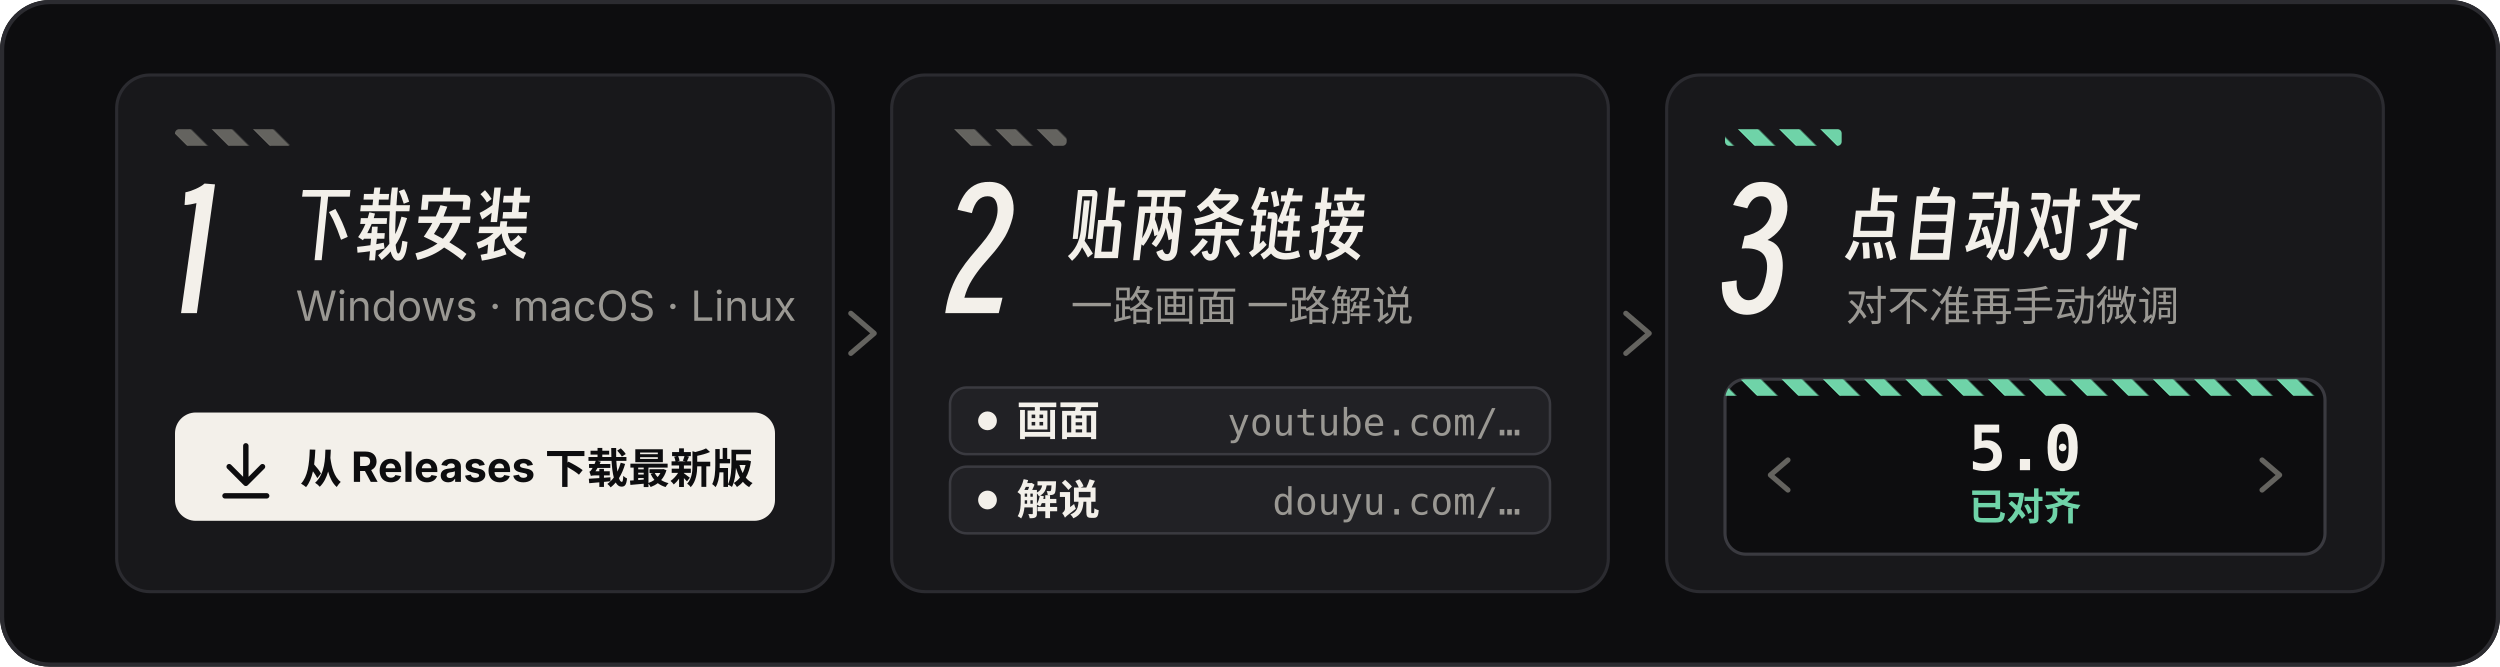
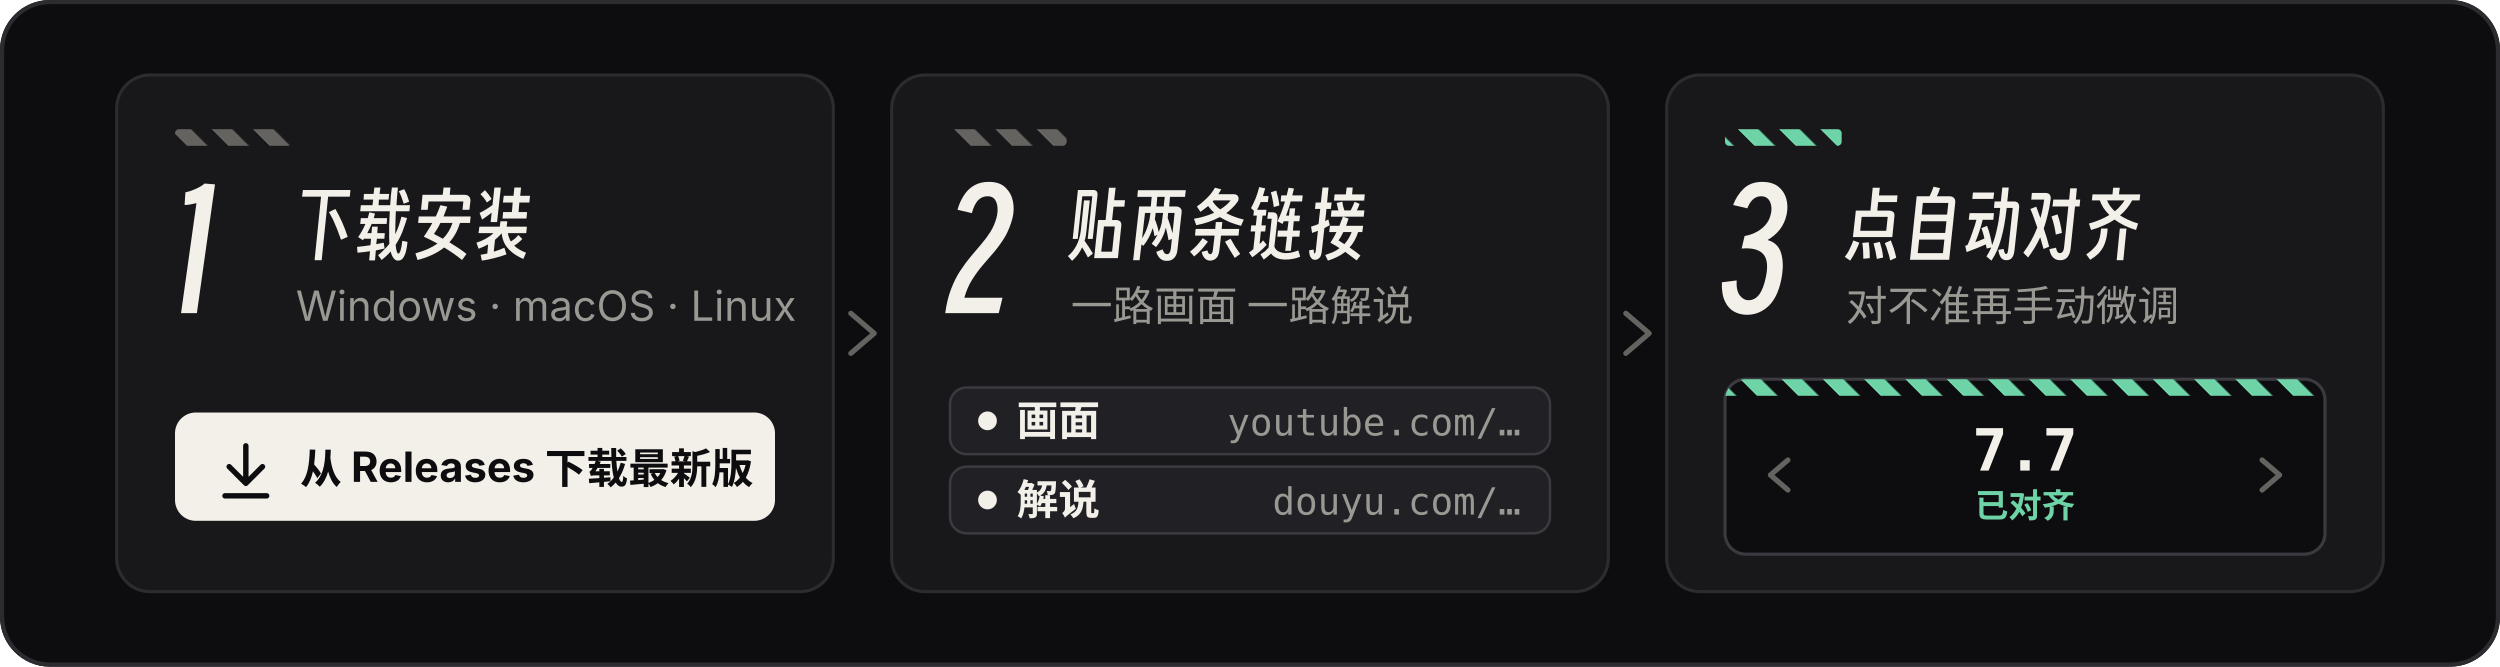
<svg xmlns="http://www.w3.org/2000/svg" width="1200" height="320" viewBox="0 0 1200 320" role="img" aria-labelledby="title desc">
  <defs>
    <pattern id="lock" width="14" height="14" patternUnits="userSpaceOnUse" patternTransform="rotate(-45)">
      <rect width="7.0" height="14" fill="#6fd3a8" />
    </pattern>
    <pattern id="ash" width="14" height="14" patternUnits="userSpaceOnUse" patternTransform="rotate(-45)">
      <rect width="7.0" height="14" fill="#64635f" />
    </pattern>
  </defs>
  <rect width="1200" height="320" rx="24" fill="#0d0d0f" />
  <rect x="1" y="1" width="1198" height="318" rx="23" fill="none" stroke="#2b2b30" stroke-width="2" />
  <rect x="56" y="36" width="344" height="248" rx="16" fill="#18181b" stroke="#2b2b30" stroke-width="1.5" />
  <rect x="84" y="62" width="56" height="8" rx="2" fill="url(#ash)" />
  <path d="M94.5 150.3H86.9L94.3 97.5Q93 97.8 91.5 98.1Q90 98.4 88.6 98.4L89 92.3Q91.2 91.9 93.9 90.7Q96.6 89.5 98.2 88.1L103.2 88.5Z" fill="#f3f0ea" />
  <path d="M151 124.9 154.1 94.4H145L145.4 91.2H168.2L167.9 94.4H157.5L154.4 124.9ZM166.9 113.7 163.7 115.1Q162.8 112.6 161.9 110.2Q160.9 107.7 159.9 105.5Q158.8 103.4 157.9 101.8L161 100.3Q162.6 103.1 164.2 106.6Q165.7 110 166.9 113.7ZM181.5 122.5Q183.2 121.1 184.5 119.7Q185.9 118.4 186.9 117Q186.8 115.7 186.8 114.3Q186.8 111.3 186.8 108Q186.9 104.7 187.1 101.4H172.9L173.2 98.5H178.8L179.1 95.8H174.5L174.7 93.1H179.3L179.7 90H182.6L182.2 93.1H186.8L186.5 95.8H181.9L181.7 98.5H187.3Q187.4 96.2 187.6 94Q187.8 91.9 188.1 90H191Q190.6 93.8 190.3 98.5H196.8L196.5 101.4H190Q189.9 104.2 189.8 107Q189.7 109.8 189.7 112.4Q190.7 110.5 191.4 108.4Q192.1 106.3 192.7 104L195.4 104.7Q194.3 108.2 193.1 111.4Q191.8 114.6 189.9 117.5Q190.3 121.7 191.2 121.7Q191.8 121.7 192.3 120.1Q192.8 118.4 193.1 115.6L195.6 116.1Q195.4 118.5 194.9 120.5Q194.4 122.5 193.5 123.8Q192.6 125.1 191 125.1Q189.8 125.1 188.9 123.9Q188 122.7 187.5 120.7Q186.6 121.8 185.5 122.8Q184.4 123.8 183.2 124.8ZM193.8 97.8Q193.3 96.3 192.7 94.6Q192.1 92.9 191.4 91.8L194 90.8Q194.6 91.8 195.3 93.5Q195.9 95.3 196.4 96.8ZM171.6 121.3 171.4 118.5Q174.6 118.2 177.8 117.7L178.1 114.6H174.7Q174.5 115 174.2 115.3L171.9 113.8Q173.9 111 175.4 107.5H172.9L173.2 104.7H176.5Q176.9 103.4 177.3 101.9L180 102.5Q179.7 103.6 179.4 104.7H185.8L185.6 107.5H178.4Q177.4 109.8 176.3 111.9H178.3L178.6 108.8H181.3L181.1 111.9H184.7L184.5 114.6H180.9L180.6 117.2Q182.4 116.9 184.2 116.5L184.6 119.3Q182.6 119.8 180.4 120.2L180 125H177.2L177.6 120.6Q176.1 120.8 174.6 121Q173.1 121.1 171.6 121.3ZM202.1 100.7 202.8 93.5H212.5L212.9 90H216.2L215.9 93.5H222.8Q224.5 93.5 225.2 94.4Q225.9 95.2 225.8 96.5L225.3 100.7H222L222.4 96.7H205.7L205.3 100.7ZM200.4 124.8 199.4 121.6Q202.6 120.7 205.2 119.6Q207.9 118.4 210 116.9Q206.9 115.2 203.4 113.6Q204.5 112.1 205.5 110.4Q206.6 108.8 207.5 107H200.7L201 103.9H209.2Q210.5 101 211.4 98.5L214.7 99.2Q213.8 101.6 212.9 103.9H225.9L225.6 107H220.8Q219.1 112.6 215.7 116.3Q217.9 117.7 220.1 119.1Q222.2 120.5 223.9 121.9L221.8 124.8Q217.7 121.5 213.2 118.8Q210.7 120.8 207.5 122.3Q204.3 123.8 200.4 124.8ZM208.3 112.3Q210.3 113.4 212.6 114.6Q215.7 111.5 217.2 107H211.4Q210.7 108.5 209.9 109.8Q209.1 111.1 208.3 112.3ZM253 101.8 252.7 104.9H241.2L241.5 101.8H245.7L246.1 97.2H241.4L241.8 94H246.5L246.9 90H250.1L249.7 94H254.4L254.1 97.2H249.3L248.9 101.8ZM231.4 105.4 230.2 102.2Q233.5 100.6 236.4 98.4L237.3 90H240.4L238.6 106.6H235.5L236 102.1Q234.9 103 233.7 103.8Q232.6 104.6 231.4 105.4ZM232.8 91.3Q233.7 92.3 234.5 93.3Q235.3 94.4 236 95.5L233.7 97.2Q233.1 96.1 232.3 95.1Q231.5 94.1 230.6 93.2ZM231.3 125.1 230.7 122.3Q232.3 122 233.9 121.7L234.3 117.3Q232.2 118.5 229.7 119.4L228.7 116.5Q231.2 115.7 233.3 114.5Q235.3 113.4 236.9 111.9H229.7L230.1 108.8H239.9L240.2 106.2H243.5L243.2 108.8H252.9L252.6 111.9H243.8Q243.9 112.9 244.3 113.9Q244.6 114.9 245.2 115.9Q246.2 115.3 247.2 114.5Q248.1 113.7 248.8 112.8L250.7 114.7Q249 116.6 246.8 117.9Q247.8 118.9 249.2 119.7Q250.6 120.6 252.5 121.3L251.2 124.3Q247.5 122.7 245.3 120.7Q243.1 118.8 242 116.5Q241 114.3 240.8 112Q239.4 113.6 237.6 115.1L237 120.8Q239.5 120.1 242.1 118.9L243.1 122.1Q240.2 123.2 237.2 123.9Q234.2 124.7 231.3 125.1Z" fill="#f3f0ea" />
  <text x="142" y="154" font-family="-apple-system, BlinkMacSystemFont, 'Segoe UI', 'PingFang SC', 'Microsoft YaHei', 'Noto Sans SC', sans-serif" font-size="20" font-weight="400" fill="#9a9893">Windows · macOS · Linux</text>
  <rect x="84" y="198" width="288" height="52" rx="10" fill="#f3f0ea" />
  <path d="M118,214 V230 M110,224 L118,232 L126,224 M108,238 H128" stroke="#0d0d0f" stroke-width="2.6" fill="none" stroke-linecap="round" stroke-linejoin="round" />
  <text x="144" y="232" font-family="-apple-system, BlinkMacSystemFont, 'Segoe UI', 'PingFang SC', 'Microsoft YaHei', 'Noto Sans SC', sans-serif" font-size="20" font-weight="700" fill="#0d0d0f">从 Releases 下载最新版</text>
  <path d="M408.4,150.4 L419.6,160.0 L408.4,169.6" stroke="#64635f" stroke-width="2.5" fill="none" stroke-linecap="round" stroke-linejoin="round" />
  <rect x="428" y="36" width="344" height="248" rx="16" fill="#18181b" stroke="#2b2b30" stroke-width="1.5" />
  <rect x="456" y="62" width="56" height="8" rx="2" fill="url(#ash)" />
  <path d="M481.2 142.9 479.4 150.3H453.7Q454.6 143.7 456.5 138.8Q458.4 133.8 460.9 130Q463.4 126.2 466 123.1Q468.6 120 471 117.2Q473.5 114.3 475.4 111.3Q477.3 108.2 478.3 104.6Q479 102 478.8 99.6Q478.6 97.2 477.5 95.7Q476.4 94.2 474 94.2Q471.4 94.2 469.5 96.1Q467.6 98.1 466.5 102.3L459.6 100.7Q460.6 97 462.6 93.9Q464.5 90.8 467.6 89Q470.7 87.2 475.1 87.3Q479.9 87.4 482.6 90Q485.4 92.7 486.2 96.6Q487 100.6 486 104.7Q484.7 109.6 482.5 113.5Q480.2 117.3 477.4 120.7Q474.6 124 471.7 127.3Q468.9 130.6 466.6 134.3Q464.2 138.1 462.9 142.9Z" fill="#f3f0ea" />
  <path d="M540 96.1 539.7 99.2H534.5L533.8 105.6H535.5Q537.1 105.6 537.8 106.4Q538.4 107.3 538.2 108.5L536.6 123.9H525.2L527.1 105.6H530.7L532.3 90.1H535.5L534.8 96.1ZM517.3 114.7H514.9L517.4 91.2H524.8Q525.8 91.2 526.4 91.8Q526.9 92.5 526.8 93.7L524.5 114.7H522.1L524.3 94.2H519.5ZM523.1 96.2 521.5 110.7Q521.3 113.4 520.6 115.6Q521.6 117 522.6 118.5Q523.5 119.9 524.6 121.7L522.2 123.6Q521.5 122.2 520.8 121Q520.1 119.8 519.4 118.7Q518.6 120.6 517.4 122.2Q516.2 123.8 514.6 125.2L512.6 122.9Q515.1 120.9 516.7 117.8Q518.3 114.7 518.8 110.6L520.3 96.2ZM528.6 120.8H533.8L535.1 108.7H529.9ZM569.2 91.3 568.8 94.5H561.6Q561.5 95.6 561.4 96.8Q561.3 98 561.2 99.1H564.4Q565.7 99.1 566.5 99.8Q567.3 100.5 567.2 101.8L565.2 119.7Q565 122.3 563.7 123.7Q562.4 125.2 560.3 125.2Q558.3 125.3 557 124.2Q555.7 123.1 555 120.9L558 119.7Q558.5 121 559 121.5Q559.4 122 560.2 122Q561 122 561.4 121.3Q561.8 120.6 562 119.4L562.5 114.7L560.9 115.3Q560.6 113.6 560.3 112.2Q560 110.7 559.6 109.3Q559 111.8 557.9 114Q556.8 116.3 554.9 118.6L552.8 117Q554.5 114.8 555.6 112.7L554.1 113.4Q554 112.4 553.8 111.4Q553.6 110.4 553.3 109.5Q552.6 111.7 551.5 113.9Q550.4 116 548.8 118L547.9 117.3L547 124.9H543.9L546.8 99.1H552.4Q552.5 98 552.6 96.8Q552.7 95.6 552.8 94.5H545.9L546.2 91.3ZM555.1 99.1H558.6Q558.7 98 558.8 96.8Q558.9 95.6 559.1 94.5H555.5Q555.4 95.6 555.3 96.8Q555.2 98 555.1 99.1ZM549.6 102.2 548.2 114.4Q550 111.5 550.9 108.5Q551.9 105.5 552.2 102.2ZM554.3 105.2Q555.5 107.9 556.2 111.4Q557.1 109.3 557.6 107.1Q558 104.8 558.3 102.2H554.7Q554.6 103.8 554.3 105.2ZM560.5 104.6Q561.1 106.3 561.7 108.1Q562.3 109.9 562.8 112L563.8 102.2H560.7Q560.6 102.8 560.6 103.4Q560.5 104 560.5 104.6ZM574.2 108.1 573.1 105Q578.3 104.2 582.8 102.1Q581.1 100.6 579.9 98.9Q579 99.6 578.1 100.3Q577.2 101 576.2 101.7L574.5 99.1Q576.2 98 577.9 96.4Q579.6 94.9 581 93.3Q582.3 91.6 583.2 90.1L586.2 90.9Q585.6 92 584.8 93.2H592Q593.2 93.2 593.9 93.8Q594.5 94.4 594.5 95.2Q594.6 96.1 594 96.9Q592.9 98.5 591.5 99.8Q590.2 101.2 588.6 102.3Q590.3 103.2 592.4 104Q594.5 104.8 597 105.4L595.7 108.4Q592.7 107.6 590.2 106.6Q587.7 105.5 585.5 104.2Q583.1 105.5 580.2 106.5Q577.3 107.5 574.2 108.1ZM582.1 96.7Q583.5 98.9 585.7 100.5Q587.2 99.6 588.5 98.5Q589.8 97.4 590.7 96.2H582.5Q582.3 96.4 582.1 96.7ZM586.7 106.6 586.4 109.9H594.8L594.5 113.1H586.1L585.3 120.1Q585 122.8 583.8 123.9Q582.6 125.1 580.8 125.1Q579.4 125.1 578.3 124Q577.2 122.9 576.8 120.9L579.6 120.2Q579.8 121.3 580.2 121.7Q580.6 122 581 122Q581.5 122 581.8 121.4Q582.1 120.8 582.2 119.8L583 113.1H573.6L573.9 109.9H583.3L583.6 106.6ZM579.8 116Q578.4 117.9 576.8 119.7Q575.2 121.5 573.2 123.1L571.2 120.8Q573 119.4 574.5 117.8Q576 116.1 577.3 114.3ZM590.7 114.6Q591.8 116.6 592.9 118.4Q594.1 120.2 595.3 121.9L592.7 123.8Q591.5 122 590.4 120.1Q589.2 118.1 588 116ZM607.6 108.2 607.3 111.1H605.2L604.6 117.1Q605 116.7 605.5 116.3Q605.9 115.8 606.3 115.4L608 117.5Q606.6 119.1 604.7 120.7Q602.8 122.3 601.1 123.5L599.5 121.2Q600 120.8 600.5 120.5Q601 120.1 601.6 119.6L602.5 111.1H600.3L600.6 108.2H602.8L603.3 103.5H601.6L601.9 101.2L600.5 99.9Q601.7 97.6 602.7 95.2Q603.7 92.8 604.4 89.8L607.3 90.4Q606.8 92.3 606.2 94.1H608.9L608.6 97H605.1Q604.7 98 604.3 98.9Q603.9 99.8 603.4 100.7H607.9L607.6 103.5H606L605.5 108.2ZM619.6 120.4H616.9L617.7 113.6H613.1L613.4 110.7H617.9L618.5 106.2H616.2Q615.9 106.8 615.6 107.5L613.2 106.2Q614.3 103.9 615.2 101.5Q616.1 99.1 616.8 96.7H614.7L615 93.8H617.6Q618.1 92 618.5 90.1L621.1 90.5Q620.7 92.2 620.3 93.8H625.3L625 96.7H619.5Q619.1 98.4 618.5 100.1Q617.9 101.8 617.3 103.5H618.7L619.1 100H621.7L621.3 103.5H624L623.7 106.2H621L620.6 110.7H624L623.7 113.6H620.3ZM610 92.3 612.6 91.5Q613.1 93.2 613.5 95Q613.9 96.8 614.1 98.6L611.4 99.4Q611.2 97.5 610.8 95.7Q610.5 93.9 610 92.3ZM606.6 124.6 605 122.1Q606.1 121.4 607.1 120.7Q608 119.9 608.9 118.9L610.4 105H608.3L608.7 101.9H610.8Q613.5 101.9 613.2 105.1L611.7 118.4Q612.4 120.2 614 120.8Q615.5 121.5 617.3 121.5Q618.8 121.5 620.4 121.1Q621.9 120.7 623.2 120.2L624.1 123.2Q622.8 123.8 620.9 124.2Q619 124.6 617 124.6Q615 124.6 613.2 124Q611.3 123.3 610.1 121.7Q609.2 122.5 608.4 123.2Q607.5 123.9 606.6 124.6ZM628.4 120.1 630.6 119.8Q630.6 120.9 630.7 121.3Q630.9 121.7 631 121.7Q631.2 121.7 631.3 121.3Q631.5 121 631.6 120L632.6 110.8Q631.9 111.1 631.2 111.3Q630.5 111.6 629.8 111.8L629.3 108.8Q630.2 108.5 631.1 108.2Q632.1 107.9 632.9 107.5L633.7 100.3H631.2L631.5 97.2H634L634.8 90H637.7L637 97.2H639.2L638.8 100.3H636.7L636.1 106.1Q636.8 105.7 637.6 105.3L638.3 108.1Q637.1 108.8 635.7 109.5L634.5 120.3Q634.3 122.9 633.3 123.8Q632.3 124.8 631.1 124.7Q629.9 124.7 629.2 123.6Q628.4 122.6 628.4 120.1ZM655.1 93.3 654.8 96.3H640.3L640.6 93.3H646L646.4 90H649.3L649 93.3ZM641.6 97.4 644.3 96.8Q644.5 98 644.7 99Q645 100.1 645.3 101H648.3Q649.4 99 650.2 96.9L652.6 97.8Q652.1 99.4 651.3 101H654.9L654.6 104H638.8L639.1 101H642.4Q642.2 100.1 642 99.2Q641.8 98.3 641.6 97.4ZM637.4 125.1 636.1 122.4Q638.1 121.7 639.9 121Q641.6 120.2 643 119.1Q642 118.4 640.9 117.8Q639.8 117.1 638.6 116.5Q639.3 115.4 640.1 114.1Q640.8 112.8 641.5 111.4H638L638.4 108.4H642.9Q643.9 106 644.6 104L647.3 104.9Q646.8 106.6 646.1 108.4H654.3L653.9 111.4H651.9Q650.5 115.8 647.8 118.8Q649.2 119.8 650.5 120.7Q651.9 121.7 653 122.7L651.2 125Q649.8 123.9 648.4 122.9Q647.1 121.9 645.7 120.9Q644 122.3 641.9 123.3Q639.9 124.3 637.4 125.1ZM642.5 115.4Q643.2 115.8 643.9 116.3Q644.6 116.7 645.3 117.2Q647.5 114.8 648.8 111.4H644.8Q644.2 112.5 643.7 113.5Q643.1 114.5 642.5 115.4Z" fill="#f3f0ea" />
  <text x="514" y="154" font-family="-apple-system, BlinkMacSystemFont, 'Segoe UI', 'PingFang SC', 'Microsoft YaHei', 'Noto Sans SC', sans-serif" font-size="20" font-weight="400" fill="#9a9893">一路画面 一路解说</text>
  <rect x="456" y="186" width="288" height="32" rx="8" fill="#212125" stroke="#3a3a40" stroke-width="1.2" />
  <circle cx="474" cy="202" r="4.5" fill="#f3f0ea" />
  <text x="488" y="209" font-family="-apple-system, BlinkMacSystemFont, 'Segoe UI', 'PingFang SC', 'Microsoft YaHei', 'Noto Sans SC', sans-serif" font-size="20" font-weight="700" fill="#f3f0ea">画面</text>
  <text x="730" y="209" font-family="ui-monospace, SFMono-Regular, 'Cascadia Mono', Menlo, Consolas, monospace" font-size="18" font-weight="400" fill="#9a9893" text-anchor="end">youtube.com/…</text>
  <rect x="456" y="224" width="288" height="32" rx="8" fill="#212125" stroke="#3a3a40" stroke-width="1.2" />
  <circle cx="474" cy="240" r="4.5" fill="#f3f0ea" />
  <text x="488" y="247" font-family="-apple-system, BlinkMacSystemFont, 'Segoe UI', 'PingFang SC', 'Microsoft YaHei', 'Noto Sans SC', sans-serif" font-size="20" font-weight="700" fill="#f3f0ea">解说</text>
  <text x="730" y="247" font-family="ui-monospace, SFMono-Regular, 'Cascadia Mono', Menlo, Consolas, monospace" font-size="18" font-weight="400" fill="#9a9893" text-anchor="end">douyu.com/…</text>
  <path d="M780.4,150.4 L791.6,160.0 L780.4,169.6" stroke="#64635f" stroke-width="2.5" fill="none" stroke-linecap="round" stroke-linejoin="round" />
  <rect x="800" y="36" width="344" height="248" rx="16" fill="#18181b" stroke="#2b2b30" stroke-width="1.5" />
  <rect x="828" y="62" width="56" height="8" rx="2" fill="url(#lock)" />
  <path d="M833.6 134.6Q833.3 139.4 835.1 141.8Q836.9 144.1 839.3 144.1Q842.3 144.1 844.4 141.4Q846.5 138.6 847.7 132.6Q849.2 125.1 846.3 121.9Q843.4 118.7 836 119.3L837.4 113.3Q842.1 112.5 845.5 109.8Q849 107 849.9 103.1Q850.5 100.9 850.2 98.9Q849.9 96.8 848.7 95.5Q847.5 94.2 845.3 94.2Q841 94.2 838.7 100L831.9 98.4Q833.6 93.8 836.9 90.6Q840.3 87.3 845.9 87.3Q850.6 87.3 853.5 89.5Q856.4 91.8 857.4 95.3Q858.4 98.9 857.6 102.9Q856.7 107.1 854.3 110.2Q851.8 113.3 848.4 115.2Q853.3 116.6 854.8 121.1Q856.3 125.6 855.4 132Q853.9 141.7 849.4 146.4Q844.8 151.1 838.5 151.1Q835.2 151.1 832.4 149.6Q829.6 148.1 828 144.7Q826.3 141.3 826.5 135.5Z" fill="#f3f0ea" />
  <path d="M910.8 93.8 910.5 97H901.5L901.1 101.1H906.6Q908.2 101.1 908.9 101.9Q909.5 102.7 909.3 104L908.3 113.8H889.4L890.8 101.1H897.8L898.9 90.1H902.3L901.9 93.8ZM892.9 110.8H905.4L906.1 104.1H893.6ZM888.1 125.1 885.5 123.3Q887 121.4 887.9 119.4Q888.9 117.4 889.6 115.4L892.5 116.5Q891.7 118.6 890.6 120.8Q889.5 123 888.1 125.1ZM910.2 123.7 907.3 125Q906.8 122.6 906.1 120.6Q905.5 118.5 904.7 116.7L907.6 115.4Q908.3 117.1 909 119.2Q909.7 121.4 910.2 123.7ZM903.9 123.6 900.9 124.3Q900.6 122.3 900.2 120.4Q899.8 118.5 899.3 116.8L902.3 116.1Q902.8 117.8 903.3 119.7Q903.7 121.6 903.9 123.6ZM897.5 123.9 894.4 124.2Q894.4 122.3 894.3 120.4Q894.2 118.5 893.9 116.6L897 116.3Q897.2 118.2 897.4 120.1Q897.5 122 897.5 123.9ZM938.5 97.4 935.6 124.7H916.8L920 94.2H926.2Q927.3 92 928.1 89.6L931.2 90.3Q930.9 91.3 930.6 92.2Q930.2 93.2 929.7 94.2H935.6Q937.2 94.2 938 95.1Q938.7 96.1 938.5 97.4ZM922.4 103H934.6L935.2 97.4H923ZM921.5 111.8H933.7L934.3 106.2H922.1ZM920.5 121.5H932.6L933.3 115H921.2ZM955.9 125.1 953.5 123.1Q954.8 121.1 955.8 118.8L953.6 119.3Q953.4 118.4 953.2 117.3Q951 118.3 948.7 119.2Q946.5 120.1 944 121L943.3 118Q943.9 117.8 944.4 117.6Q945.7 114.8 946.7 111.7Q947.8 108.7 948.7 105.5H945L945.4 102.3H957.1L956.8 105.5H951.7Q951 108.3 950.1 111Q949.2 113.8 948.1 116.3Q950.5 115.4 952.5 114.5Q952.3 113.3 951.9 112Q951.5 110.8 951.1 109.5L953.8 108.4Q954.7 110.8 955.3 113.3Q955.9 115.7 956.2 117.7Q957.6 114.3 958.5 110.1Q959.5 105.9 960 100.7L960.1 99.8H957.1L957.4 96.7H960.4L961.1 90H964.2L963.5 96.7H966.8Q968 96.7 968.7 97.5Q969.3 98.3 969.2 99.6L967 119.7Q966.8 122.4 965.8 123.7Q964.8 124.9 963.1 124.9Q961.3 124.9 960.4 123.6Q959.5 122.2 959.2 119.9L961.8 119.5Q961.9 120.6 962.2 121.2Q962.4 121.9 962.9 121.9Q963.3 121.9 963.6 121.4Q963.8 120.8 964 119.2L966.1 99.8H963.2L963.1 100.7Q962.3 108.2 960.6 114.4Q958.9 120.7 955.9 125.1ZM957.2 92.4 956.8 95.5H946.7L947 92.4ZM986.9 118.9Q987.3 121.5 988.7 121.5Q989.5 121.5 990 120.9Q990.6 120.3 990.8 118.3L992.8 99.1H985.2L985.6 95.8H993.2L993.7 90.4H996.9L996.4 95.8H998.5L998.2 99.1H996L993.9 119.2Q993.6 121.9 992.4 123.4Q991.2 124.9 988.9 124.9Q986.7 124.9 985.4 123.5Q984.1 122.1 983.7 119.6ZM980.9 119.5Q980.5 118.1 980.1 116.7Q979.7 115.3 979.3 113.9Q977 118.9 973.5 123.6L971.2 121.3Q975.3 115.9 977.9 109.2Q977.1 106.9 976.3 104.7Q975.5 102.4 974.6 100.3L977.4 99.2Q978.4 101.9 979.4 104.7Q980.6 100.4 981.2 95.8H975L975.3 92.6H981.7Q983.3 92.6 983.9 93.5Q984.5 94.4 984.3 95.7Q983.8 99.6 982.9 103.1Q982.1 106.5 981 109.7Q981.7 111.8 982.4 114Q983 116.2 983.6 118.4ZM986.8 112.6Q986.5 110.6 986 108.3Q985.5 106.1 984.7 103.9L987.6 102.9Q988.4 105.1 988.9 107.3Q989.4 109.5 989.7 111.8ZM1002.7 107.3Q1008.2 105.8 1012.5 103.2Q1010.8 101.5 1009.6 99.7Q1008.5 97.9 1007.9 96.2H1004.1L1004.4 93.3H1014L1014.3 90.1H1017.5L1017.1 93.3H1027.3L1027 96.2H1023.4Q1021.3 100.3 1017.6 103.4Q1019.4 104.5 1021.5 105.5Q1023.7 106.5 1026.3 107.3L1025.3 110.4Q1022.2 109.5 1019.6 108.2Q1017 106.9 1015 105.4Q1012.6 107 1009.8 108.2Q1007 109.5 1003.7 110.4ZM1011.4 96.2Q1012.5 99 1015.1 101.4Q1016.6 100.3 1017.7 98.9Q1018.9 97.6 1019.8 96.2ZM1016 124.9 1017.5 109.7H1020.7L1019.2 124.9ZM1003.3 124.7 1001.4 122.1Q1003.8 120.5 1005.2 118.9Q1006.7 117.4 1007.3 115.8Q1008 114.1 1008.2 112.3L1008.5 109.7H1011.7L1011.4 112.4Q1011.2 113.8 1010.8 115.3Q1010.4 116.9 1009.6 118.5Q1008.7 120.2 1007.2 121.8Q1005.6 123.3 1003.3 124.7Z" fill="#f3f0ea" />
  <text x="886" y="154" font-family="-apple-system, BlinkMacSystemFont, 'Segoe UI', 'PingFang SC', 'Microsoft YaHei', 'Noto Sans SC', sans-serif" font-size="20" font-weight="400" fill="#9a9893">对不准再手动微调</text>
  <clipPath id="cap828182">
    <rect x="828" y="182" width="288" height="84" rx="10" />
  </clipPath>
  <rect x="828" y="182" width="288" height="84" rx="10" fill="#0d0d0f" stroke="#3a3a40" stroke-width="1.5" />
  <rect x="828" y="182" width="288" height="8" fill="url(#lock)" clip-path="url(#cap828182)" />
  <path d="M858.2,220.8 L849.8,228.0 L858.2,235.2" stroke="#64635f" stroke-width="2.5" fill="none" stroke-linecap="round" stroke-linejoin="round" />
  <path d="M1085.8,220.8 L1094.2,228.0 L1085.8,235.2" stroke="#64635f" stroke-width="2.5" fill="none" stroke-linecap="round" stroke-linejoin="round" />
-   <text x="972.0" y="225.7" font-family="ui-monospace, SFMono-Regular, 'Cascadia Mono', Menlo, Consolas, monospace" font-size="30" font-weight="700" fill="#f3f0ea" text-anchor="middle">5.0</text>
-   <text x="972.0" y="249.7" font-family="-apple-system, BlinkMacSystemFont, 'Segoe UI', 'PingFang SC', 'Microsoft YaHei', 'Noto Sans SC', sans-serif" font-size="18" font-weight="600" fill="#6fd3a8" text-anchor="middle">已对齐</text>
+   <text x="972.0" y="225.9" font-family="ui-monospace, SFMono-Regular, 'Cascadia Mono', Menlo, Consolas, monospace" font-size="28" font-weight="700" fill="#f3f0ea" text-anchor="middle">7.7</text>
+   <text x="972.0" y="248.4" font-family="-apple-system, BlinkMacSystemFont, 'Segoe UI', 'PingFang SC', 'Microsoft YaHei', 'Noto Sans SC', sans-serif" font-size="16" font-weight="600" fill="#6fd3a8" text-anchor="middle">已对齐</text>
</svg>
